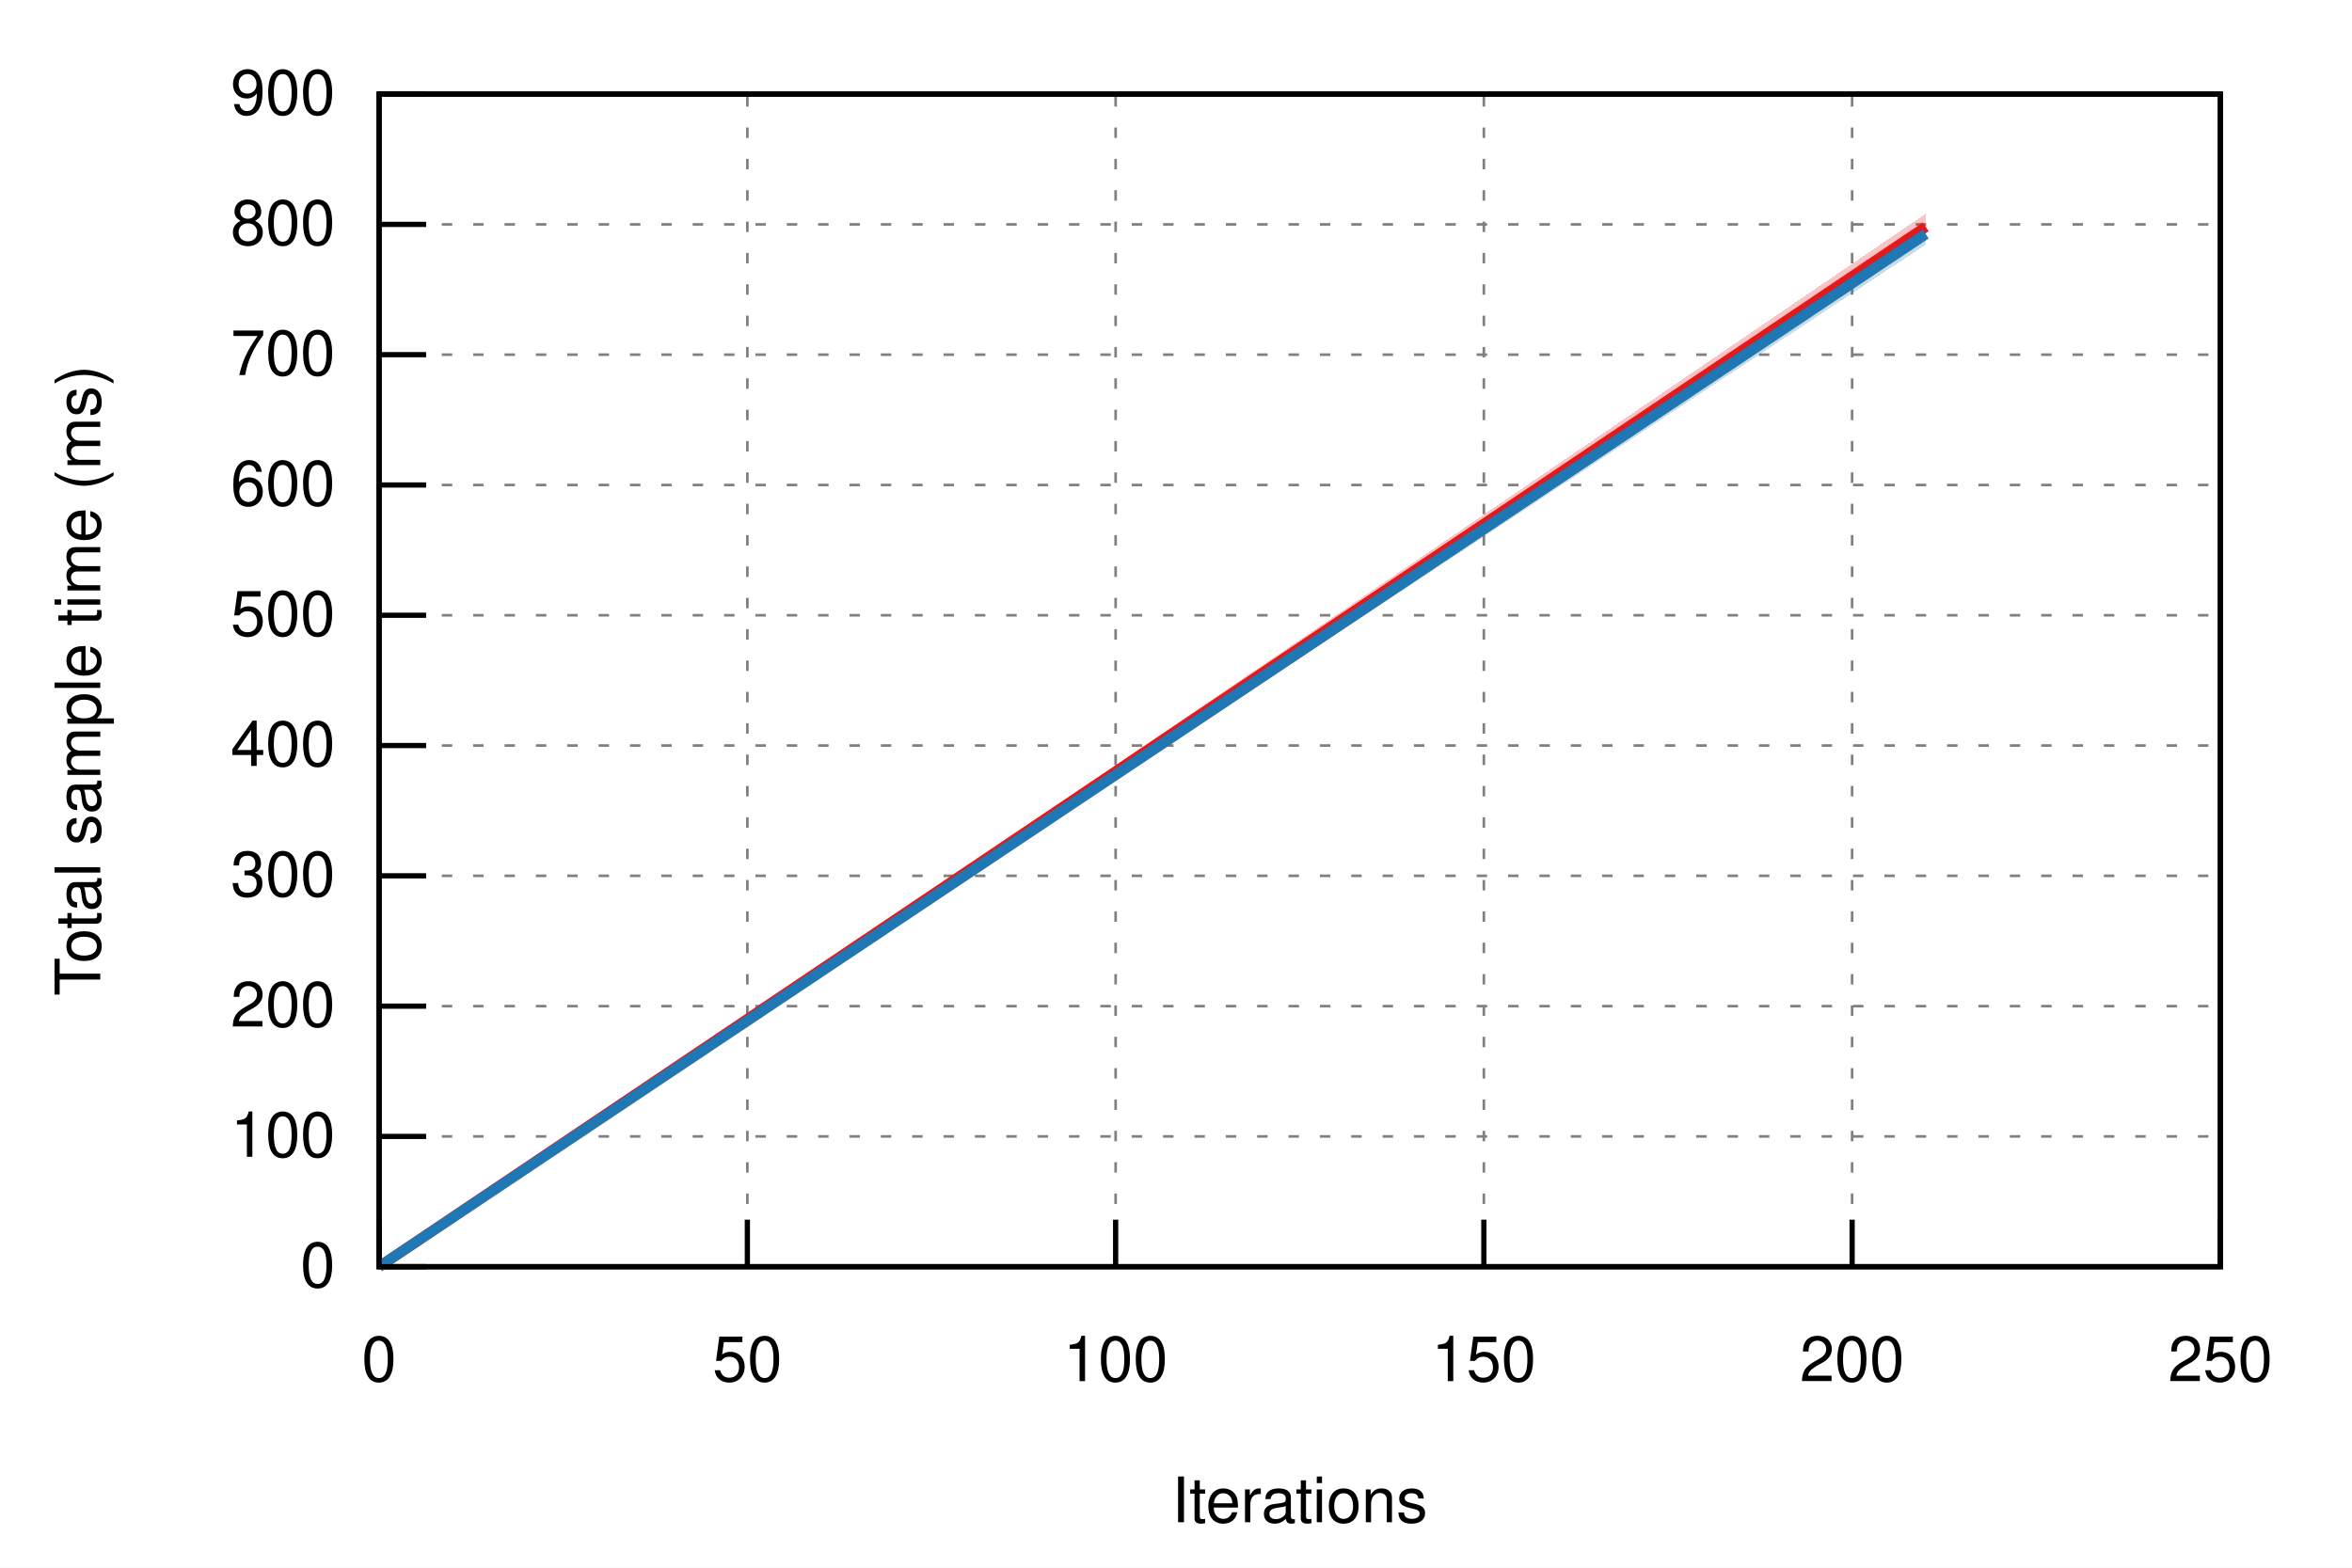
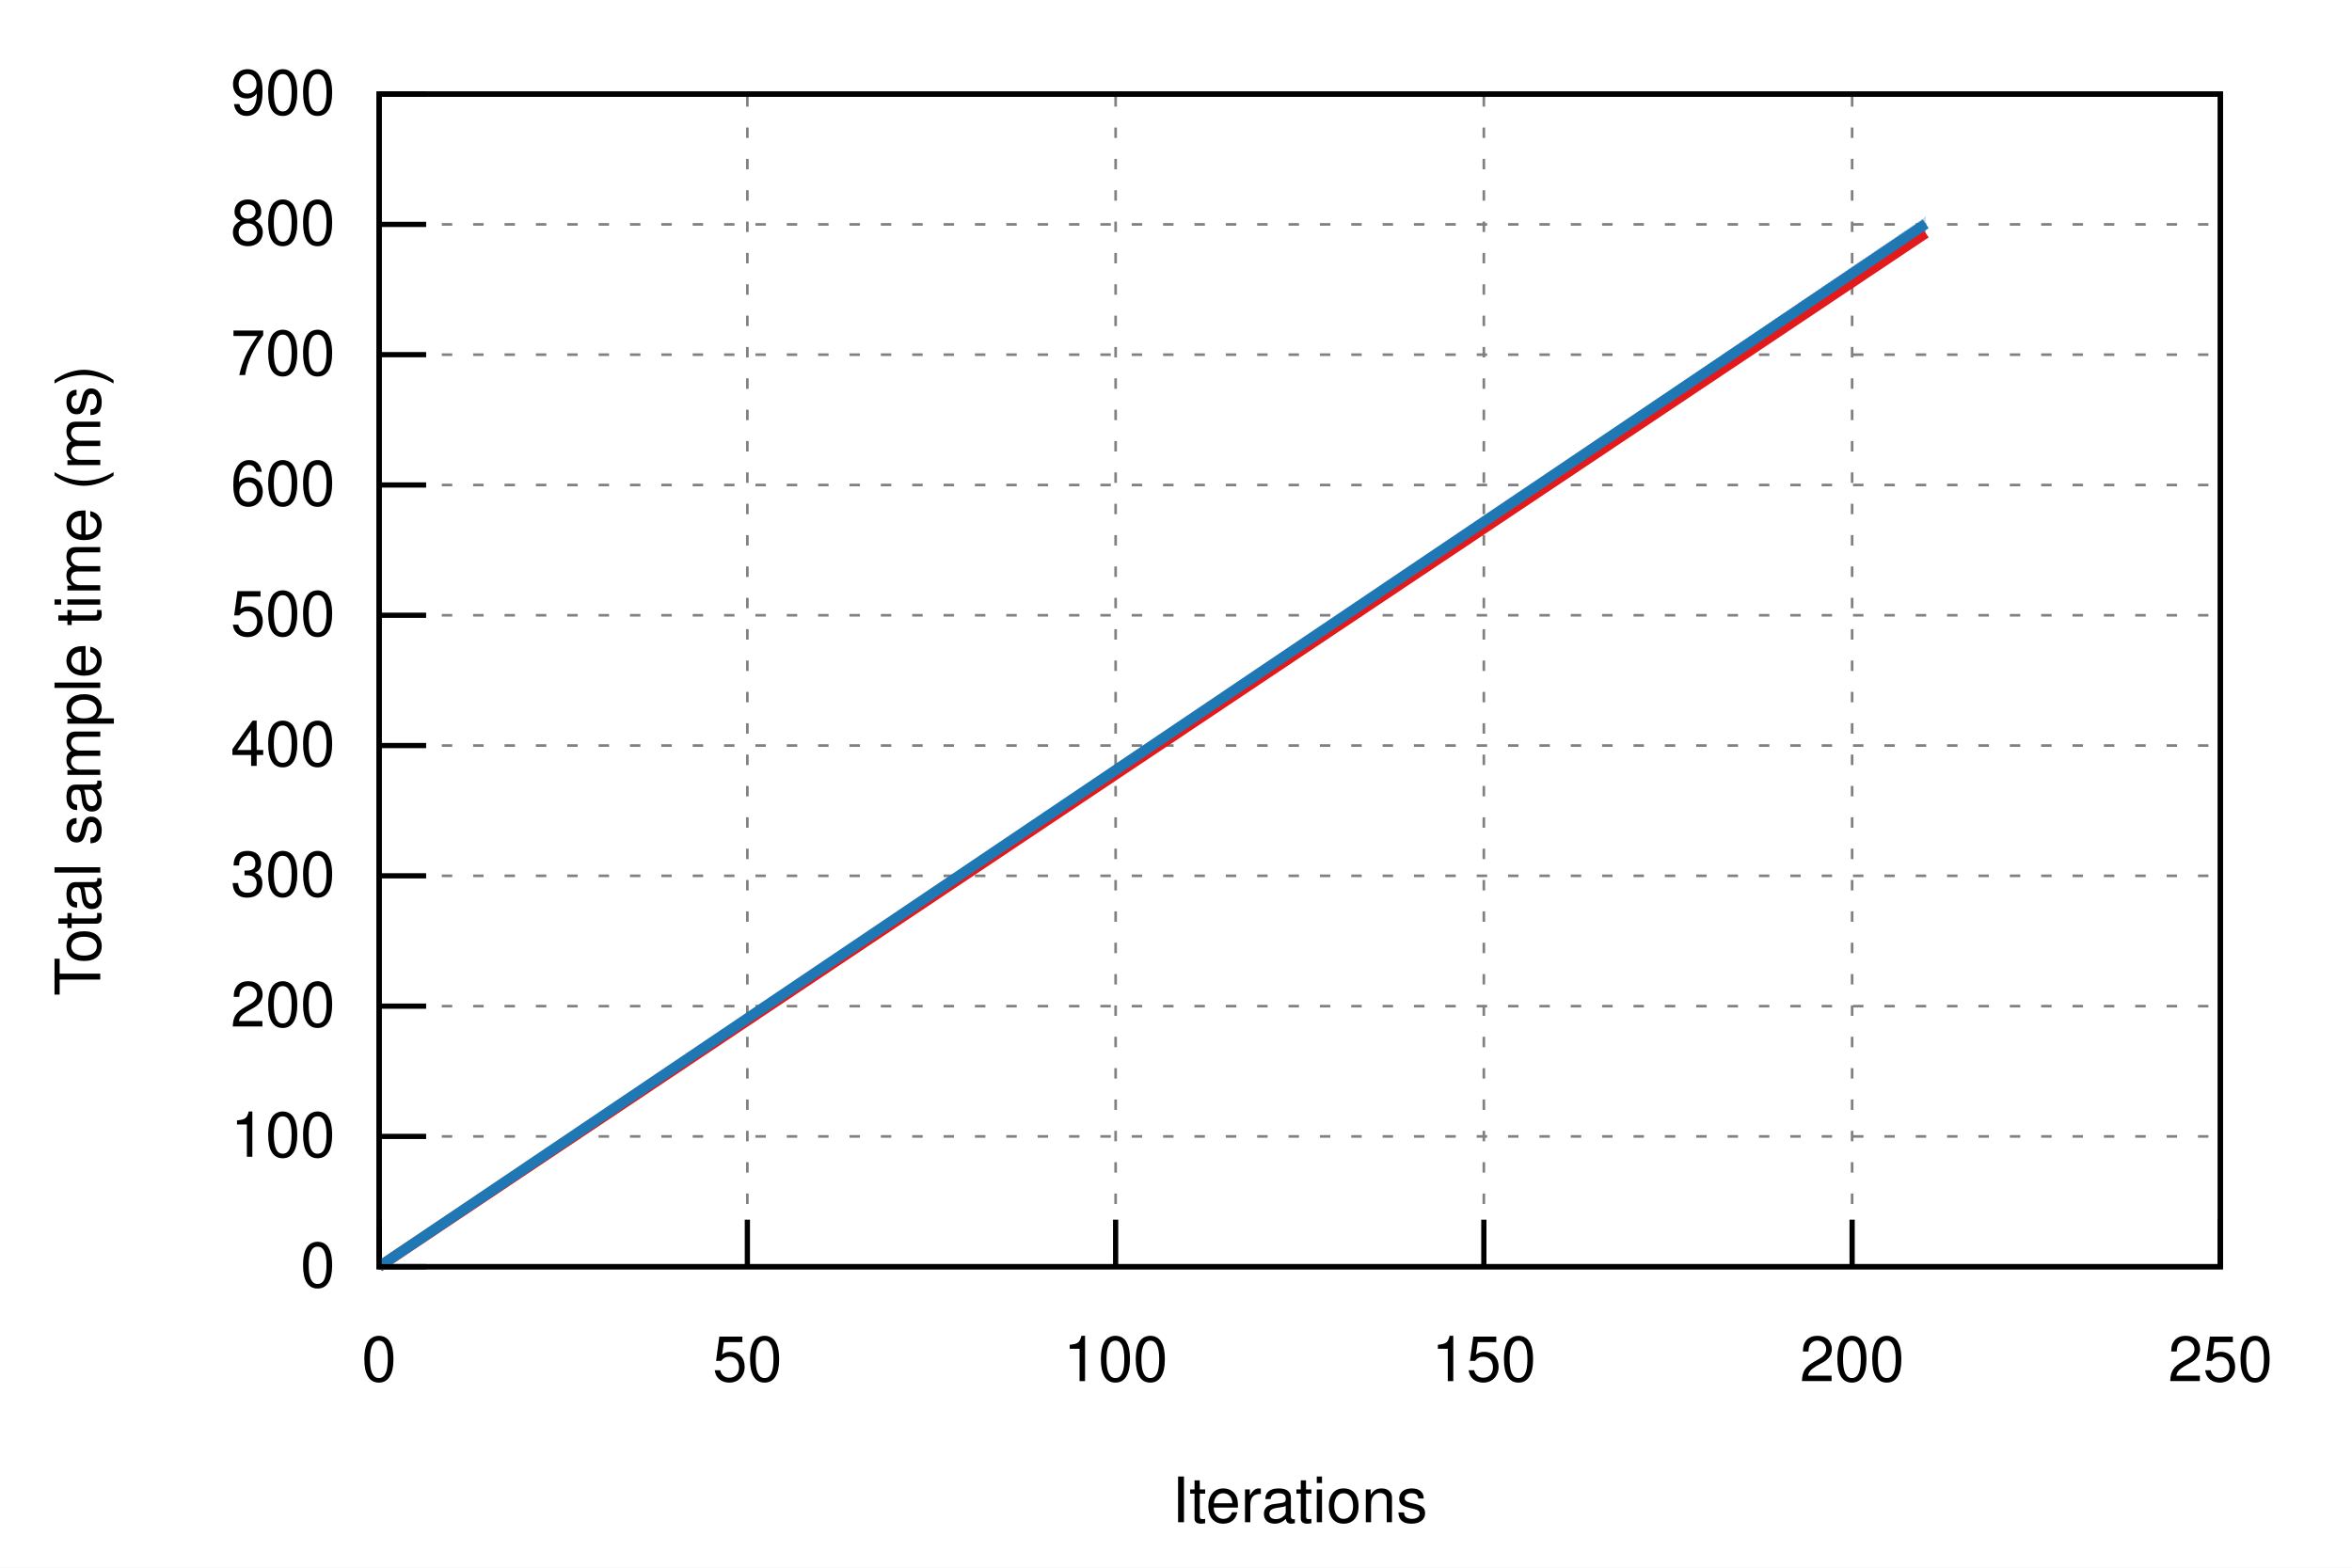
<svg xmlns="http://www.w3.org/2000/svg" xmlns:xlink="http://www.w3.org/1999/xlink" viewBox="0 0 450 300">
  <g id="gnuplot_canvas">
    <rect x="0" y="0" width="450" height="300" fill="white" />
    <defs>
      <circle id="gpDot" r="0.5" stroke-width="0.5" stroke="currentColor" />
      <path id="gpPt0" stroke-width="0.222" stroke="currentColor" d="M-1,0 h2 M0,-1 v2" />
      <path id="gpPt1" stroke-width="0.222" stroke="currentColor" d="M-1,-1 L1,1 M1,-1 L-1,1" />
      <path id="gpPt2" stroke-width="0.222" stroke="currentColor" d="M-1,0 L1,0 M0,-1 L0,1 M-1,-1 L1,1 M-1,1 L1,-1" />
      <rect id="gpPt3" stroke-width="0.222" stroke="currentColor" x="-1" y="-1" width="2" height="2" />
      <rect id="gpPt4" stroke-width="0.222" stroke="currentColor" fill="currentColor" x="-1" y="-1" width="2" height="2" />
      <circle id="gpPt5" stroke-width="0.222" stroke="currentColor" cx="0" cy="0" r="1" />
      <use xlink:href="#gpPt5" id="gpPt6" fill="currentColor" stroke="none" />
      <path id="gpPt7" stroke-width="0.222" stroke="currentColor" d="M0,-1.33 L-1.33,0.67 L1.33,0.67 z" />
      <use xlink:href="#gpPt7" id="gpPt8" fill="currentColor" stroke="none" />
      <use xlink:href="#gpPt7" id="gpPt9" stroke="currentColor" transform="rotate(180)" />
      <use xlink:href="#gpPt9" id="gpPt10" fill="currentColor" stroke="none" />
      <use xlink:href="#gpPt3" id="gpPt11" stroke="currentColor" transform="rotate(45)" />
      <use xlink:href="#gpPt11" id="gpPt12" fill="currentColor" stroke="none" />
      <path id="gpPt13" stroke-width="0.222" stroke="currentColor" d="M0,1.330 L1.265,0.411 L0.782,-1.067 L-0.782,-1.076 L-1.265,0.411 z" />
      <use xlink:href="#gpPt13" id="gpPt14" fill="currentColor" stroke="none" />
      <filter id="textbox" filterUnits="objectBoundingBox" x="0" y="0" height="1" width="1">
        <feFlood flood-color="white" flood-opacity="1" result="bgnd" />
        <feComposite in="SourceGraphic" in2="bgnd" operator="atop" />
      </filter>
      <filter id="greybox" filterUnits="objectBoundingBox" x="0" y="0" height="1" width="1">
        <feFlood flood-color="lightgrey" flood-opacity="1" result="grey" />
        <feComposite in="SourceGraphic" in2="grey" operator="atop" />
      </filter>
    </defs>
    <g fill="none" color="white" stroke="currentColor" stroke-width="1.00" stroke-linecap="butt" stroke-linejoin="miter">
</g>
    <g fill="none" color="black" stroke="currentColor" stroke-width="1.00" stroke-linecap="butt" stroke-linejoin="miter">
</g>
    <g fill="none" color="black" stroke="black" stroke-width="0.50" stroke-linecap="butt" stroke-linejoin="miter">
</g>
    <g fill="none" color="gray" stroke="currentColor" stroke-width="0.50" stroke-linecap="butt" stroke-linejoin="miter">
      <path stroke="gray" stroke-dasharray="2,4" class="gridline" d="M72.53,242.40 L424.82,242.40  " />
    </g>
    <g fill="none" color="gray" stroke="gray" stroke-width="1.00" stroke-linecap="butt" stroke-linejoin="miter">
</g>
    <g fill="none" color="black" stroke="currentColor" stroke-width="1.00" stroke-linecap="butt" stroke-linejoin="miter">
      <path stroke="black" d="M72.53,242.40 L81.53,242.40  " />
      <g transform="translate(64.14,246.30)" stroke="none" fill="black" font-family="Helvetica" font-size="12.00" text-anchor="end">
        <text>
          <tspan font-family="Helvetica"> 0</tspan>
        </text>
      </g>
    </g>
    <g fill="none" color="black" stroke="currentColor" stroke-width="1.00" stroke-linecap="butt" stroke-linejoin="miter">
</g>
    <g fill="none" color="black" stroke="black" stroke-width="0.50" stroke-linecap="butt" stroke-linejoin="miter">
</g>
    <g fill="none" color="gray" stroke="currentColor" stroke-width="0.50" stroke-linecap="butt" stroke-linejoin="miter">
      <path stroke="gray" stroke-dasharray="2,4" class="gridline" d="M72.53,217.47 L424.82,217.47  " />
    </g>
    <g fill="none" color="gray" stroke="gray" stroke-width="1.00" stroke-linecap="butt" stroke-linejoin="miter">
</g>
    <g fill="none" color="black" stroke="currentColor" stroke-width="1.00" stroke-linecap="butt" stroke-linejoin="miter">
      <path stroke="black" d="M72.53,217.47 L81.53,217.47  " />
      <g transform="translate(64.14,221.37)" stroke="none" fill="black" font-family="Helvetica" font-size="12.00" text-anchor="end">
        <text>
          <tspan font-family="Helvetica"> 100</tspan>
        </text>
      </g>
    </g>
    <g fill="none" color="black" stroke="currentColor" stroke-width="1.00" stroke-linecap="butt" stroke-linejoin="miter">
</g>
    <g fill="none" color="black" stroke="black" stroke-width="0.50" stroke-linecap="butt" stroke-linejoin="miter">
</g>
    <g fill="none" color="gray" stroke="currentColor" stroke-width="0.50" stroke-linecap="butt" stroke-linejoin="miter">
      <path stroke="gray" stroke-dasharray="2,4" class="gridline" d="M72.53,192.54 L424.82,192.54  " />
    </g>
    <g fill="none" color="gray" stroke="gray" stroke-width="1.00" stroke-linecap="butt" stroke-linejoin="miter">
</g>
    <g fill="none" color="black" stroke="currentColor" stroke-width="1.00" stroke-linecap="butt" stroke-linejoin="miter">
      <path stroke="black" d="M72.53,192.54 L81.53,192.54  " />
      <g transform="translate(64.14,196.44)" stroke="none" fill="black" font-family="Helvetica" font-size="12.00" text-anchor="end">
        <text>
          <tspan font-family="Helvetica"> 200</tspan>
        </text>
      </g>
    </g>
    <g fill="none" color="black" stroke="currentColor" stroke-width="1.00" stroke-linecap="butt" stroke-linejoin="miter">
</g>
    <g fill="none" color="black" stroke="black" stroke-width="0.50" stroke-linecap="butt" stroke-linejoin="miter">
</g>
    <g fill="none" color="gray" stroke="currentColor" stroke-width="0.50" stroke-linecap="butt" stroke-linejoin="miter">
      <path stroke="gray" stroke-dasharray="2,4" class="gridline" d="M72.53,167.60 L424.82,167.60  " />
    </g>
    <g fill="none" color="gray" stroke="gray" stroke-width="1.00" stroke-linecap="butt" stroke-linejoin="miter">
</g>
    <g fill="none" color="black" stroke="currentColor" stroke-width="1.00" stroke-linecap="butt" stroke-linejoin="miter">
      <path stroke="black" d="M72.53,167.60 L81.53,167.60  " />
      <g transform="translate(64.14,171.50)" stroke="none" fill="black" font-family="Helvetica" font-size="12.00" text-anchor="end">
        <text>
          <tspan font-family="Helvetica"> 300</tspan>
        </text>
      </g>
    </g>
    <g fill="none" color="black" stroke="currentColor" stroke-width="1.00" stroke-linecap="butt" stroke-linejoin="miter">
</g>
    <g fill="none" color="black" stroke="black" stroke-width="0.50" stroke-linecap="butt" stroke-linejoin="miter">
</g>
    <g fill="none" color="gray" stroke="currentColor" stroke-width="0.50" stroke-linecap="butt" stroke-linejoin="miter">
      <path stroke="gray" stroke-dasharray="2,4" class="gridline" d="M72.53,142.67 L424.82,142.67  " />
    </g>
    <g fill="none" color="gray" stroke="gray" stroke-width="1.00" stroke-linecap="butt" stroke-linejoin="miter">
</g>
    <g fill="none" color="black" stroke="currentColor" stroke-width="1.00" stroke-linecap="butt" stroke-linejoin="miter">
      <path stroke="black" d="M72.53,142.67 L81.53,142.67  " />
      <g transform="translate(64.14,146.57)" stroke="none" fill="black" font-family="Helvetica" font-size="12.00" text-anchor="end">
        <text>
          <tspan font-family="Helvetica"> 400</tspan>
        </text>
      </g>
    </g>
    <g fill="none" color="black" stroke="currentColor" stroke-width="1.00" stroke-linecap="butt" stroke-linejoin="miter">
</g>
    <g fill="none" color="black" stroke="black" stroke-width="0.50" stroke-linecap="butt" stroke-linejoin="miter">
</g>
    <g fill="none" color="gray" stroke="currentColor" stroke-width="0.50" stroke-linecap="butt" stroke-linejoin="miter">
      <path stroke="gray" stroke-dasharray="2,4" class="gridline" d="M72.53,117.74 L424.82,117.74  " />
    </g>
    <g fill="none" color="gray" stroke="gray" stroke-width="1.00" stroke-linecap="butt" stroke-linejoin="miter">
</g>
    <g fill="none" color="black" stroke="currentColor" stroke-width="1.00" stroke-linecap="butt" stroke-linejoin="miter">
      <path stroke="black" d="M72.53,117.74 L81.53,117.74  " />
      <g transform="translate(64.14,121.64)" stroke="none" fill="black" font-family="Helvetica" font-size="12.00" text-anchor="end">
        <text>
          <tspan font-family="Helvetica"> 500</tspan>
        </text>
      </g>
    </g>
    <g fill="none" color="black" stroke="currentColor" stroke-width="1.00" stroke-linecap="butt" stroke-linejoin="miter">
</g>
    <g fill="none" color="black" stroke="black" stroke-width="0.50" stroke-linecap="butt" stroke-linejoin="miter">
</g>
    <g fill="none" color="gray" stroke="currentColor" stroke-width="0.50" stroke-linecap="butt" stroke-linejoin="miter">
      <path stroke="gray" stroke-dasharray="2,4" class="gridline" d="M72.53,92.81 L424.82,92.81  " />
    </g>
    <g fill="none" color="gray" stroke="gray" stroke-width="1.00" stroke-linecap="butt" stroke-linejoin="miter">
</g>
    <g fill="none" color="black" stroke="currentColor" stroke-width="1.00" stroke-linecap="butt" stroke-linejoin="miter">
      <path stroke="black" d="M72.53,92.81 L81.53,92.81  " />
      <g transform="translate(64.14,96.71)" stroke="none" fill="black" font-family="Helvetica" font-size="12.00" text-anchor="end">
        <text>
          <tspan font-family="Helvetica"> 600</tspan>
        </text>
      </g>
    </g>
    <g fill="none" color="black" stroke="currentColor" stroke-width="1.00" stroke-linecap="butt" stroke-linejoin="miter">
</g>
    <g fill="none" color="black" stroke="black" stroke-width="0.50" stroke-linecap="butt" stroke-linejoin="miter">
</g>
    <g fill="none" color="gray" stroke="currentColor" stroke-width="0.50" stroke-linecap="butt" stroke-linejoin="miter">
      <path stroke="gray" stroke-dasharray="2,4" class="gridline" d="M72.53,67.87 L424.82,67.87  " />
    </g>
    <g fill="none" color="gray" stroke="gray" stroke-width="1.00" stroke-linecap="butt" stroke-linejoin="miter">
</g>
    <g fill="none" color="black" stroke="currentColor" stroke-width="1.00" stroke-linecap="butt" stroke-linejoin="miter">
      <path stroke="black" d="M72.53,67.87 L81.53,67.87  " />
      <g transform="translate(64.14,71.77)" stroke="none" fill="black" font-family="Helvetica" font-size="12.00" text-anchor="end">
        <text>
          <tspan font-family="Helvetica"> 700</tspan>
        </text>
      </g>
    </g>
    <g fill="none" color="black" stroke="currentColor" stroke-width="1.00" stroke-linecap="butt" stroke-linejoin="miter">
</g>
    <g fill="none" color="black" stroke="black" stroke-width="0.50" stroke-linecap="butt" stroke-linejoin="miter">
</g>
    <g fill="none" color="gray" stroke="currentColor" stroke-width="0.50" stroke-linecap="butt" stroke-linejoin="miter">
      <path stroke="gray" stroke-dasharray="2,4" class="gridline" d="M72.53,42.94 L424.82,42.94  " />
    </g>
    <g fill="none" color="gray" stroke="gray" stroke-width="1.00" stroke-linecap="butt" stroke-linejoin="miter">
</g>
    <g fill="none" color="black" stroke="currentColor" stroke-width="1.00" stroke-linecap="butt" stroke-linejoin="miter">
      <path stroke="black" d="M72.53,42.94 L81.53,42.94  " />
      <g transform="translate(64.14,46.84)" stroke="none" fill="black" font-family="Helvetica" font-size="12.00" text-anchor="end">
        <text>
          <tspan font-family="Helvetica"> 800</tspan>
        </text>
      </g>
    </g>
    <g fill="none" color="black" stroke="currentColor" stroke-width="1.00" stroke-linecap="butt" stroke-linejoin="miter">
</g>
    <g fill="none" color="black" stroke="black" stroke-width="0.50" stroke-linecap="butt" stroke-linejoin="miter">
</g>
    <g fill="none" color="gray" stroke="currentColor" stroke-width="0.50" stroke-linecap="butt" stroke-linejoin="miter">
      <path stroke="gray" stroke-dasharray="2,4" class="gridline" d="M72.53,18.01 L424.82,18.01  " />
    </g>
    <g fill="none" color="gray" stroke="gray" stroke-width="1.00" stroke-linecap="butt" stroke-linejoin="miter">
</g>
    <g fill="none" color="black" stroke="currentColor" stroke-width="1.00" stroke-linecap="butt" stroke-linejoin="miter">
      <path stroke="black" d="M72.53,18.01 L81.53,18.01  " />
      <g transform="translate(64.14,21.91)" stroke="none" fill="black" font-family="Helvetica" font-size="12.00" text-anchor="end">
        <text>
          <tspan font-family="Helvetica"> 900</tspan>
        </text>
      </g>
    </g>
    <g fill="none" color="black" stroke="currentColor" stroke-width="1.00" stroke-linecap="butt" stroke-linejoin="miter">
</g>
    <g fill="none" color="black" stroke="black" stroke-width="0.50" stroke-linecap="butt" stroke-linejoin="miter">
</g>
    <g fill="none" color="gray" stroke="currentColor" stroke-width="0.50" stroke-linecap="butt" stroke-linejoin="miter">
      <path stroke="gray" stroke-dasharray="2,4" class="gridline" d="M72.53,242.40 L72.53,18.01  " />
    </g>
    <g fill="none" color="gray" stroke="gray" stroke-width="1.00" stroke-linecap="butt" stroke-linejoin="miter">
</g>
    <g fill="none" color="black" stroke="currentColor" stroke-width="1.00" stroke-linecap="butt" stroke-linejoin="miter">
      <path stroke="black" d="M72.53,242.40 L72.53,233.40  " />
      <g transform="translate(72.53,264.30)" stroke="none" fill="black" font-family="Helvetica" font-size="12.00" text-anchor="middle">
        <text>
          <tspan font-family="Helvetica"> 0</tspan>
        </text>
      </g>
    </g>
    <g fill="none" color="black" stroke="currentColor" stroke-width="1.00" stroke-linecap="butt" stroke-linejoin="miter">
</g>
    <g fill="none" color="black" stroke="black" stroke-width="0.50" stroke-linecap="butt" stroke-linejoin="miter">
</g>
    <g fill="none" color="gray" stroke="currentColor" stroke-width="0.50" stroke-linecap="butt" stroke-linejoin="miter">
      <path stroke="gray" stroke-dasharray="2,4" class="gridline" d="M142.99,242.40 L142.99,18.01  " />
    </g>
    <g fill="none" color="gray" stroke="gray" stroke-width="1.00" stroke-linecap="butt" stroke-linejoin="miter">
</g>
    <g fill="none" color="black" stroke="currentColor" stroke-width="1.00" stroke-linecap="butt" stroke-linejoin="miter">
      <path stroke="black" d="M142.99,242.40 L142.99,233.40  " />
      <g transform="translate(142.99,264.30)" stroke="none" fill="black" font-family="Helvetica" font-size="12.00" text-anchor="middle">
        <text>
          <tspan font-family="Helvetica"> 50</tspan>
        </text>
      </g>
    </g>
    <g fill="none" color="black" stroke="currentColor" stroke-width="1.00" stroke-linecap="butt" stroke-linejoin="miter">
</g>
    <g fill="none" color="black" stroke="black" stroke-width="0.50" stroke-linecap="butt" stroke-linejoin="miter">
</g>
    <g fill="none" color="gray" stroke="currentColor" stroke-width="0.50" stroke-linecap="butt" stroke-linejoin="miter">
      <path stroke="gray" stroke-dasharray="2,4" class="gridline" d="M213.45,242.40 L213.45,18.01  " />
    </g>
    <g fill="none" color="gray" stroke="gray" stroke-width="1.00" stroke-linecap="butt" stroke-linejoin="miter">
</g>
    <g fill="none" color="black" stroke="currentColor" stroke-width="1.00" stroke-linecap="butt" stroke-linejoin="miter">
      <path stroke="black" d="M213.45,242.40 L213.45,233.40  " />
      <g transform="translate(213.45,264.30)" stroke="none" fill="black" font-family="Helvetica" font-size="12.00" text-anchor="middle">
        <text>
          <tspan font-family="Helvetica"> 100</tspan>
        </text>
      </g>
    </g>
    <g fill="none" color="black" stroke="currentColor" stroke-width="1.00" stroke-linecap="butt" stroke-linejoin="miter">
</g>
    <g fill="none" color="black" stroke="black" stroke-width="0.50" stroke-linecap="butt" stroke-linejoin="miter">
</g>
    <g fill="none" color="gray" stroke="currentColor" stroke-width="0.50" stroke-linecap="butt" stroke-linejoin="miter">
      <path stroke="gray" stroke-dasharray="2,4" class="gridline" d="M283.90,242.40 L283.90,18.01  " />
    </g>
    <g fill="none" color="gray" stroke="gray" stroke-width="1.00" stroke-linecap="butt" stroke-linejoin="miter">
</g>
    <g fill="none" color="black" stroke="currentColor" stroke-width="1.00" stroke-linecap="butt" stroke-linejoin="miter">
      <path stroke="black" d="M283.90,242.40 L283.90,233.40  " />
      <g transform="translate(283.90,264.30)" stroke="none" fill="black" font-family="Helvetica" font-size="12.00" text-anchor="middle">
        <text>
          <tspan font-family="Helvetica"> 150</tspan>
        </text>
      </g>
    </g>
    <g fill="none" color="black" stroke="currentColor" stroke-width="1.00" stroke-linecap="butt" stroke-linejoin="miter">
</g>
    <g fill="none" color="black" stroke="black" stroke-width="0.50" stroke-linecap="butt" stroke-linejoin="miter">
</g>
    <g fill="none" color="gray" stroke="currentColor" stroke-width="0.50" stroke-linecap="butt" stroke-linejoin="miter">
      <path stroke="gray" stroke-dasharray="2,4" class="gridline" d="M354.36,242.40 L354.36,18.01  " />
    </g>
    <g fill="none" color="gray" stroke="gray" stroke-width="1.00" stroke-linecap="butt" stroke-linejoin="miter">
</g>
    <g fill="none" color="black" stroke="currentColor" stroke-width="1.00" stroke-linecap="butt" stroke-linejoin="miter">
      <path stroke="black" d="M354.36,242.40 L354.36,233.40  " />
      <g transform="translate(354.36,264.30)" stroke="none" fill="black" font-family="Helvetica" font-size="12.00" text-anchor="middle">
        <text>
          <tspan font-family="Helvetica"> 200</tspan>
        </text>
      </g>
    </g>
    <g fill="none" color="black" stroke="currentColor" stroke-width="1.00" stroke-linecap="butt" stroke-linejoin="miter">
</g>
    <g fill="none" color="black" stroke="black" stroke-width="0.50" stroke-linecap="butt" stroke-linejoin="miter">
</g>
    <g fill="none" color="gray" stroke="currentColor" stroke-width="0.50" stroke-linecap="butt" stroke-linejoin="miter">
      <path stroke="gray" stroke-dasharray="2,4" class="gridline" d="M424.82,242.40 L424.82,18.01  " />
    </g>
    <g fill="none" color="gray" stroke="gray" stroke-width="1.00" stroke-linecap="butt" stroke-linejoin="miter">
</g>
    <g fill="none" color="black" stroke="currentColor" stroke-width="1.00" stroke-linecap="butt" stroke-linejoin="miter">
      <path stroke="black" d="M424.82,242.40 L424.82,233.40  " />
      <g transform="translate(424.82,264.30)" stroke="none" fill="black" font-family="Helvetica" font-size="12.00" text-anchor="middle">
        <text>
          <tspan font-family="Helvetica"> 250</tspan>
        </text>
      </g>
    </g>
    <g fill="none" color="black" stroke="currentColor" stroke-width="1.00" stroke-linecap="butt" stroke-linejoin="miter">
</g>
    <g fill="none" color="black" stroke="currentColor" stroke-width="1.00" stroke-linecap="butt" stroke-linejoin="miter">
      <path stroke="black" d="M72.53,18.01 L72.53,242.40 L424.82,242.40 L424.82,18.01 L72.53,18.01 Z  " />
    </g>
    <g fill="none" color="black" stroke="currentColor" stroke-width="1.00" stroke-linecap="butt" stroke-linejoin="miter">
      <g transform="translate(19.18,130.21) rotate(270)" stroke="none" fill="black" font-family="Helvetica" font-size="12.00" text-anchor="middle">
        <text>
          <tspan font-family="Helvetica">Total sample time (ms)</tspan>
        </text>
      </g>
    </g>
    <g fill="none" color="black" stroke="currentColor" stroke-width="1.00" stroke-linecap="butt" stroke-linejoin="miter">
      <g transform="translate(248.67,291.30)" stroke="none" fill="black" font-family="Helvetica" font-size="12.00" text-anchor="middle">
        <text>
          <tspan font-family="Helvetica">Iterations</tspan>
        </text>
      </g>
    </g>
    <g fill="none" color="black" stroke="currentColor" stroke-width="1.00" stroke-linecap="butt" stroke-linejoin="miter">
</g>
    <g id="gnuplot_plot_1" fill="none">
      <g fill="none" color="black" stroke="currentColor" stroke-width="1.00" stroke-linecap="butt" stroke-linejoin="miter">
        <g stroke="none" shape-rendering="crispEdges">
          <polygon fill="rgb(227,  26,  28)" fill-opacity="0.25" points="72.53,242.40 72.53,242.40 72.53,242.40 " />
-           <polygon fill="rgb(227,  26,  28)" fill-opacity="0.25" points="72.53,242.40 368.45,44.52 368.45,40.89 " />
+           <polygon fill="rgb(227,  26,  28)" fill-opacity="0.25" points="72.53,242.40 368.45,45.21 368.45,44.02 " />
        </g>
      </g>
    </g>
    <g id="gnuplot_plot_2" fill="none">
      <g fill="none" color="black" stroke="currentColor" stroke-width="1.00" stroke-linecap="butt" stroke-linejoin="miter">
        <g stroke="none" shape-rendering="crispEdges">
          <polygon fill="rgb( 31, 120, 180)" fill-opacity="0.25" points="72.53,242.40 72.53,242.40 72.53,242.40 " />
-           <polygon fill="rgb( 31, 120, 180)" fill-opacity="0.25" points="72.53,242.40 368.45,46.81 368.45,43.55 " />
+           <polygon fill="rgb( 31, 120, 180)" fill-opacity="0.25" points="72.53,242.40 368.45,44.48 368.45,41.43 " />
        </g>
      </g>
    </g>
    <g id="gnuplot_plot_3">
      <g fill="none" color="white" stroke="rgb( 31, 120, 180)" stroke-width="2.00" stroke-linecap="butt" stroke-linejoin="miter">
</g>
      <g fill="none" color="black" stroke="currentColor" stroke-width="2.00" stroke-linecap="butt" stroke-linejoin="miter">
-         <path stroke="rgb(227,  26,  28)" d="M72.53,242.40 L368.45,43.41  " />
+         <path stroke="rgb(227,  26,  28)" d="M72.53,242.40 L368.45,44.60  " />
      </g>
    </g>
    <g id="gnuplot_plot_4">
      <g fill="none" color="black" stroke="currentColor" stroke-width="2.00" stroke-linecap="butt" stroke-linejoin="miter">
-         <path stroke="rgb( 31, 120, 180)" d="M72.53,242.40 L368.45,44.80  " />
+         <path stroke="rgb( 31, 120, 180)" d="M72.53,242.40 L368.45,42.83  " />
      </g>
    </g>
    <g fill="none" color="black" stroke="currentColor" stroke-width="2.00" stroke-linecap="butt" stroke-linejoin="miter">
</g>
    <g fill="none" color="black" stroke="black" stroke-width="1.00" stroke-linecap="butt" stroke-linejoin="miter">
</g>
    <g fill="none" color="black" stroke="currentColor" stroke-width="1.00" stroke-linecap="butt" stroke-linejoin="miter">
      <path stroke="black" d="M72.53,18.01 L72.53,242.40 L424.82,242.40 L424.82,18.01 L72.53,18.01 Z  " />
    </g>
    <g fill="none" color="black" stroke="currentColor" stroke-width="1.00" stroke-linecap="butt" stroke-linejoin="miter">
</g>
  </g>
</svg>
